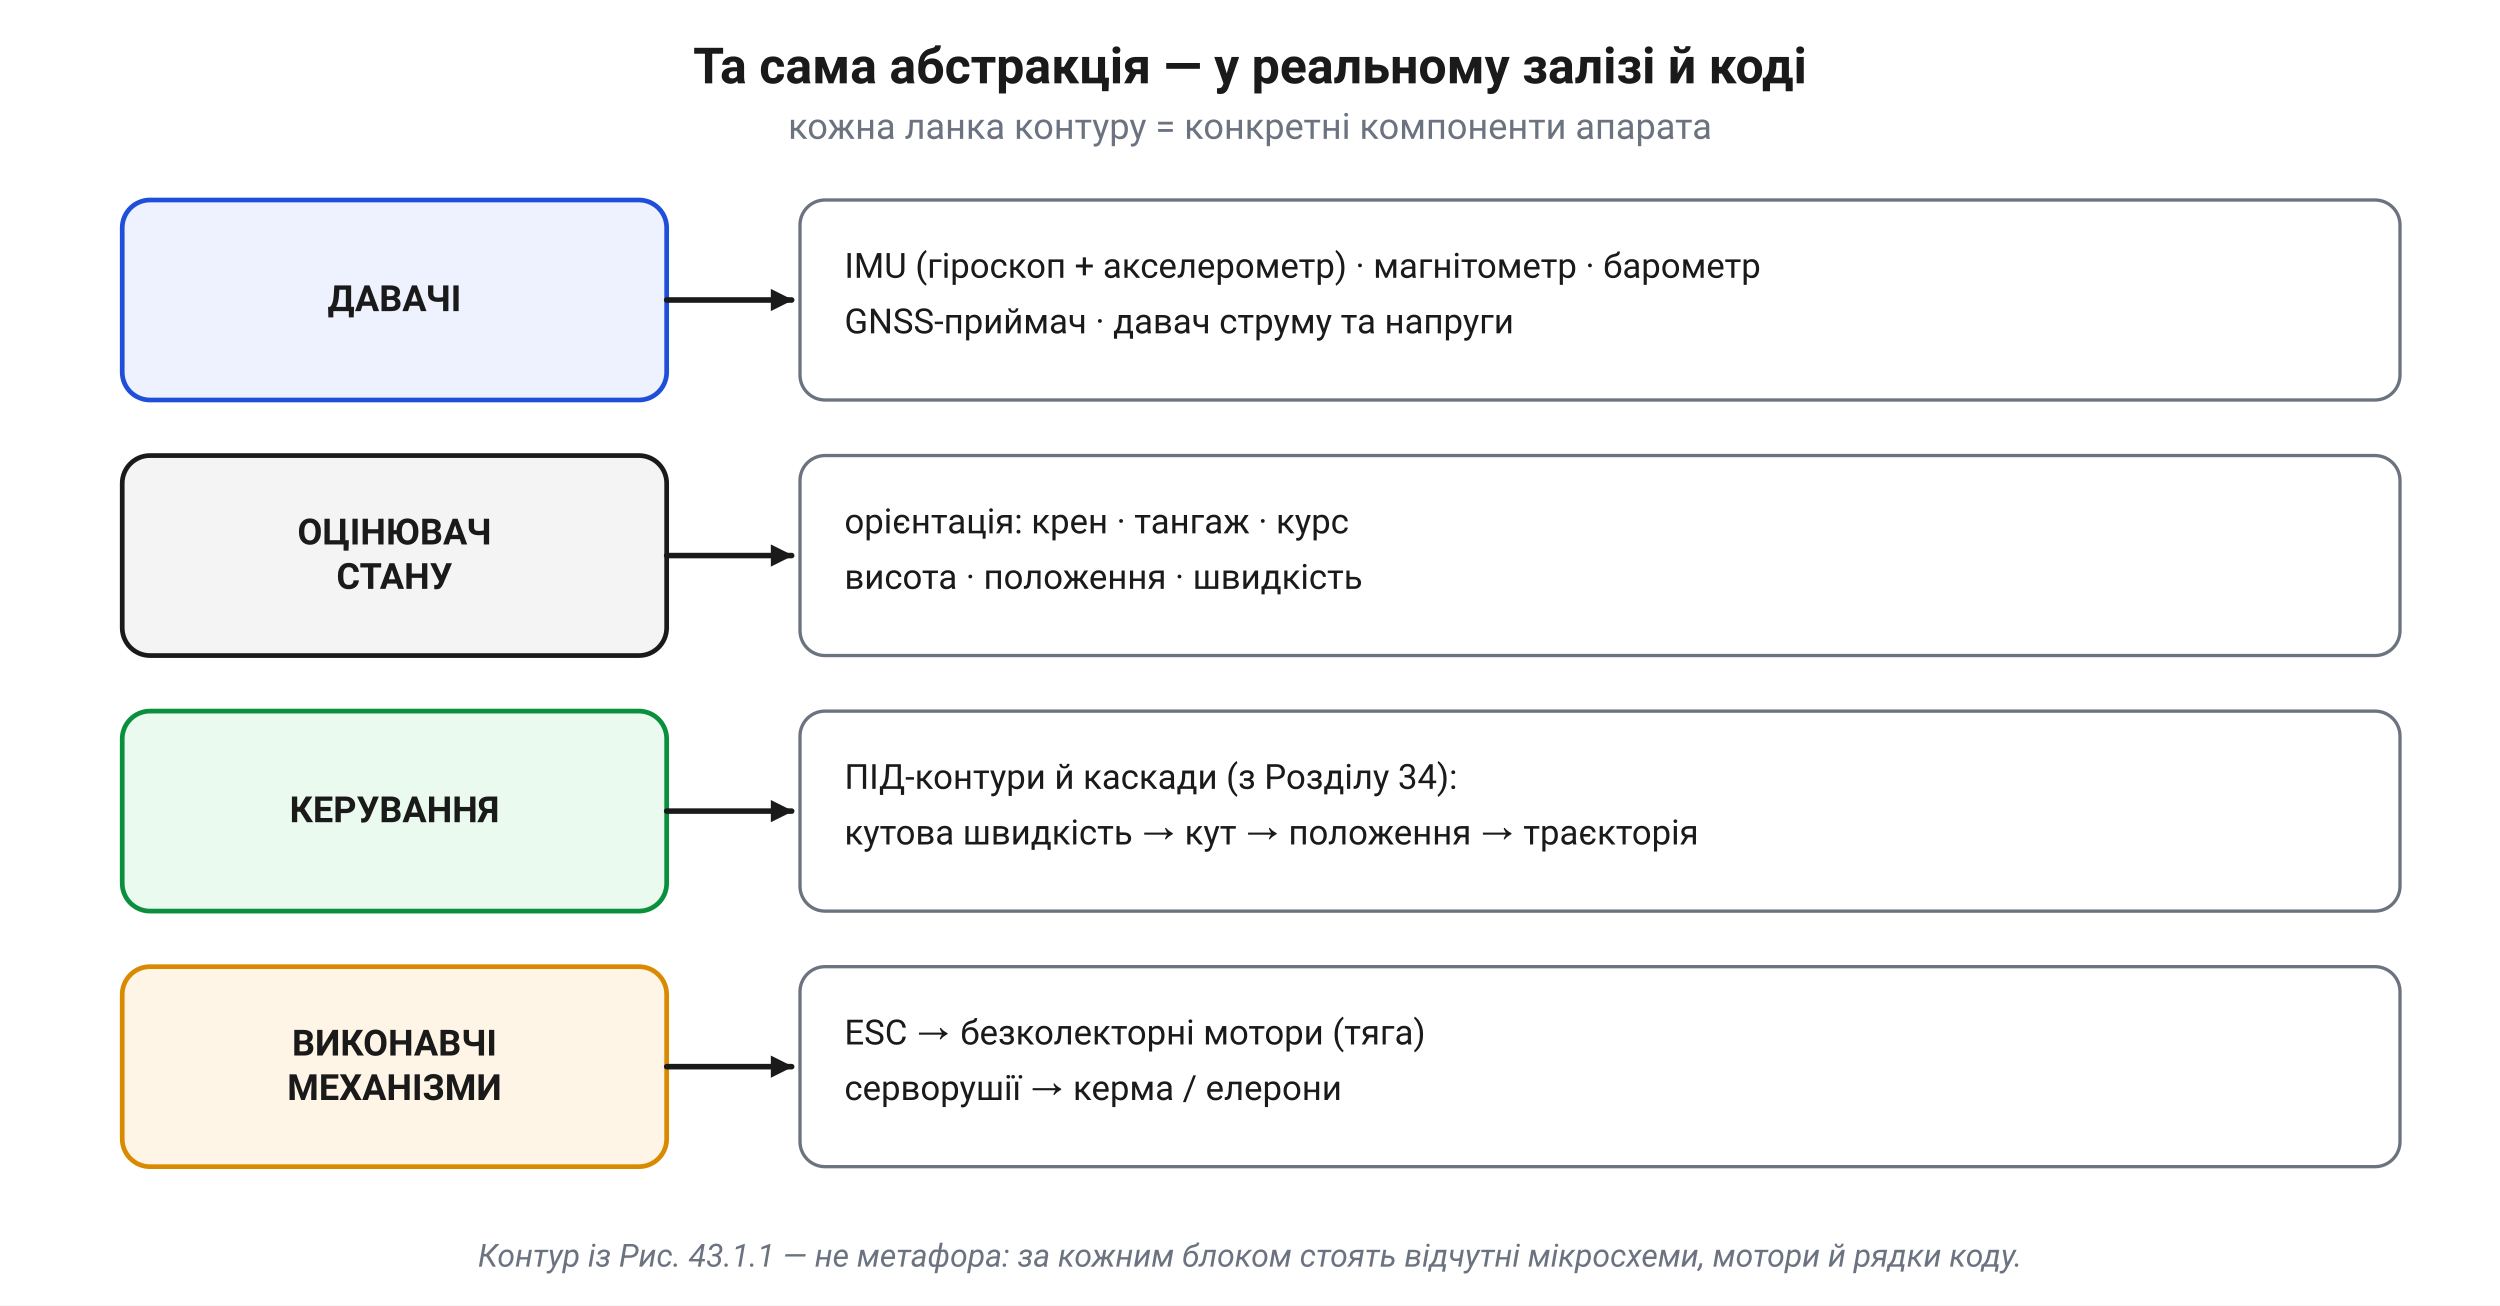
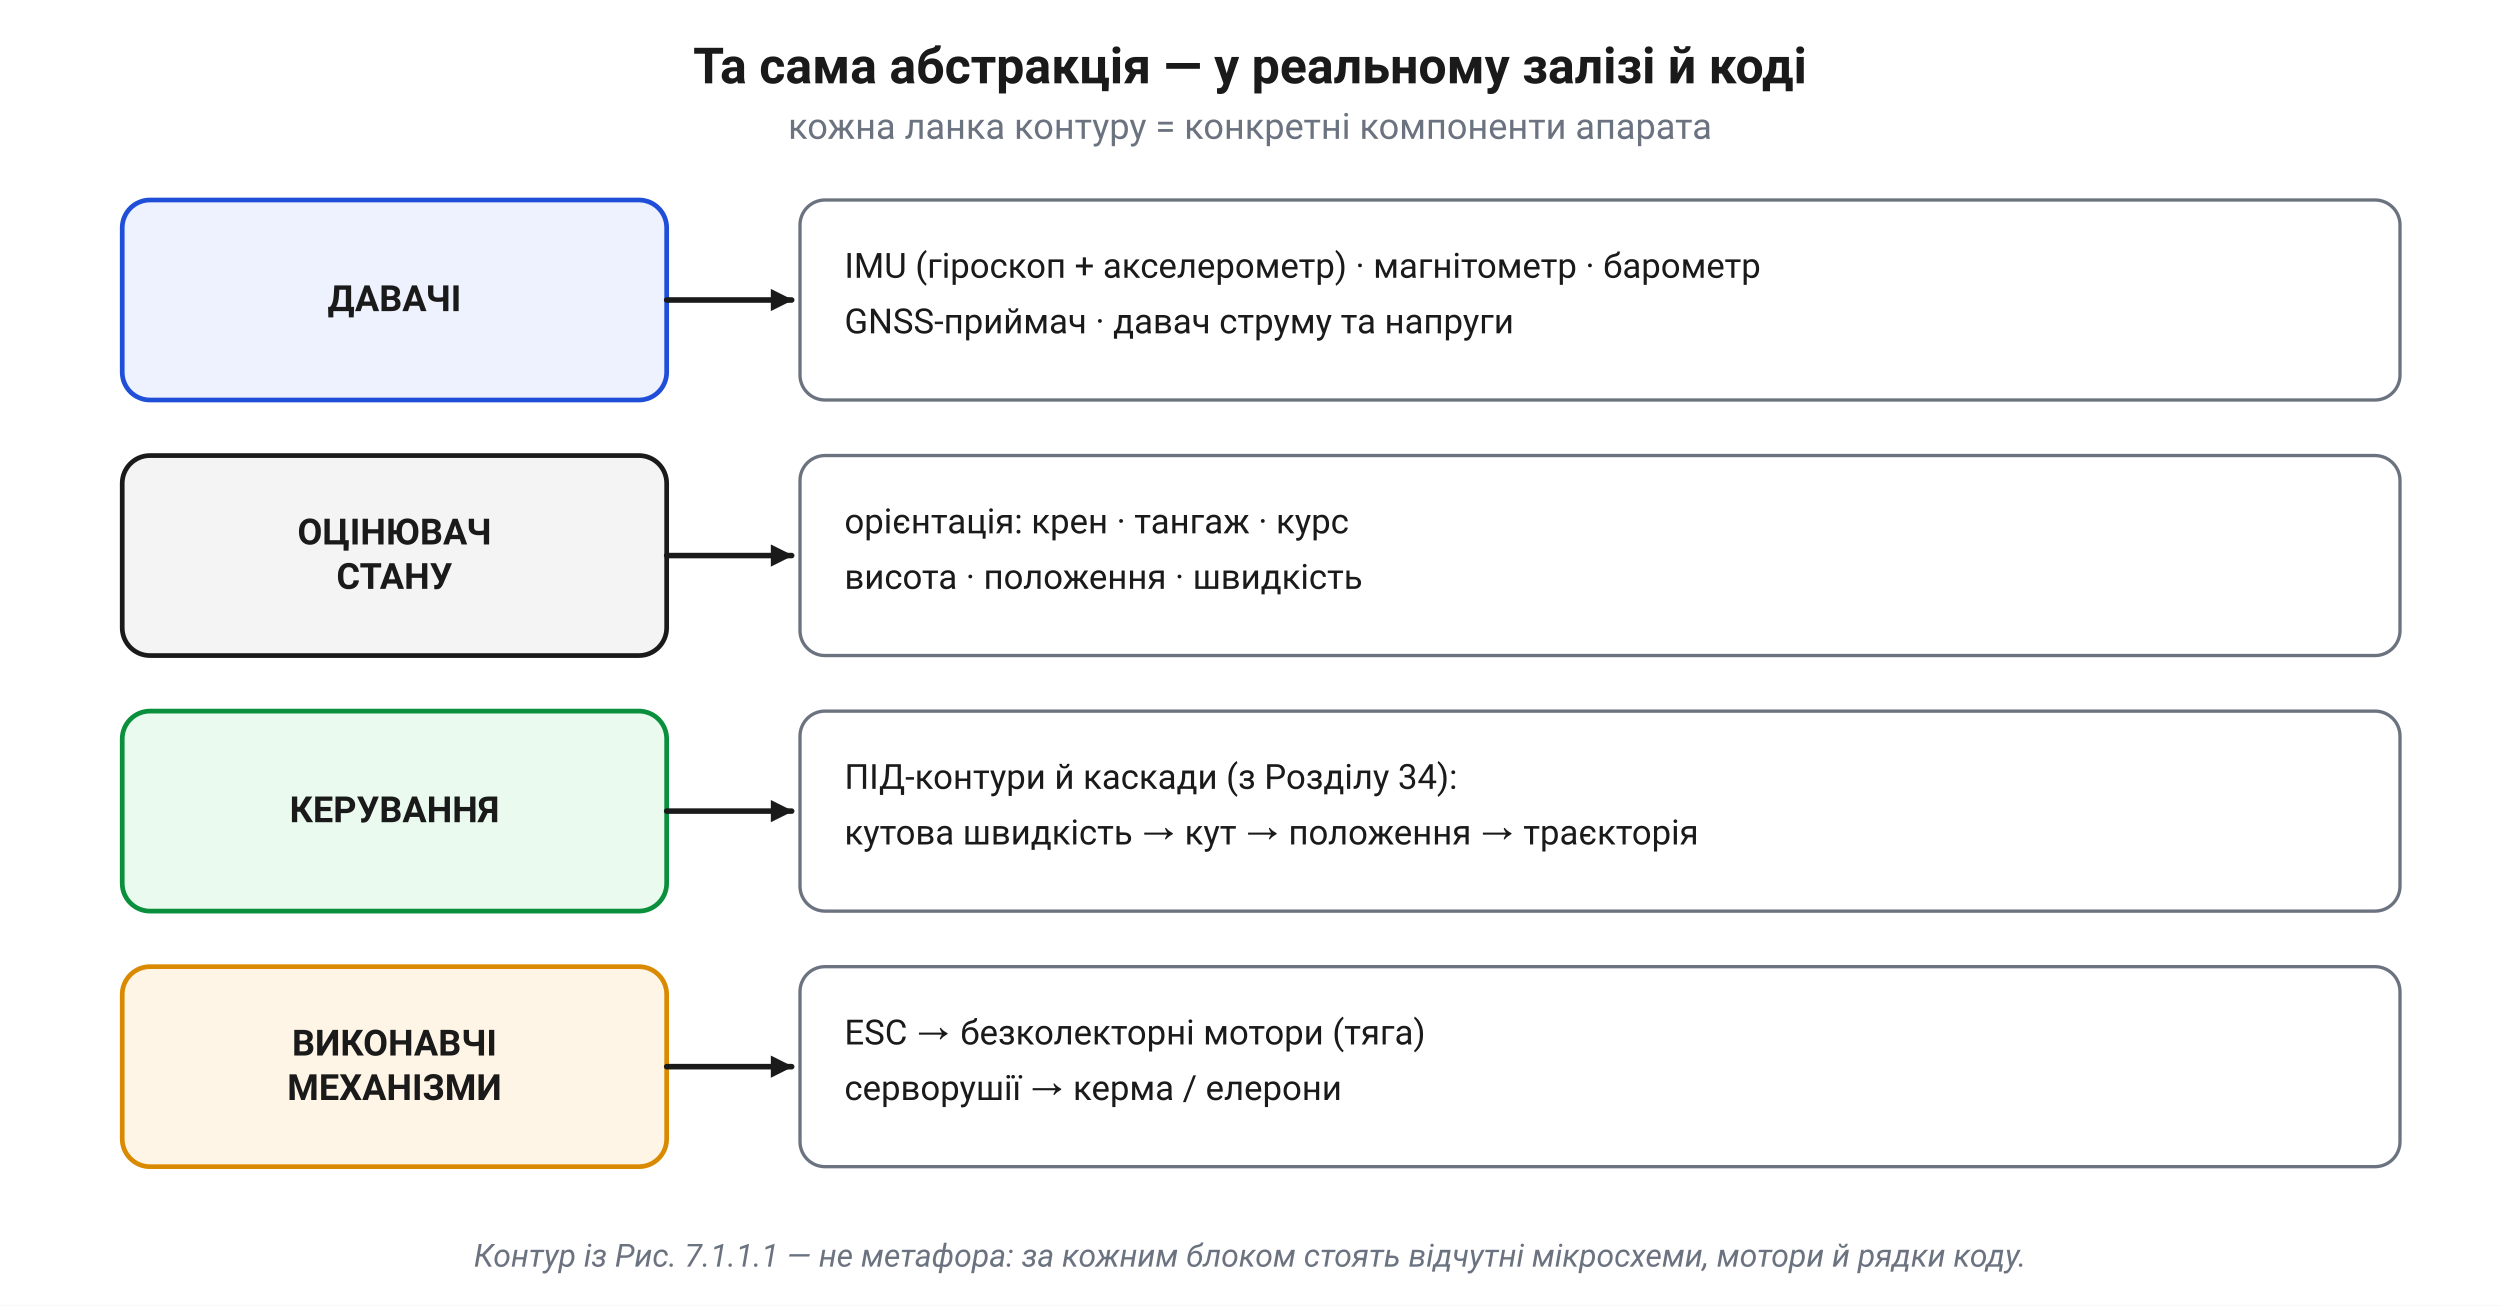
<svg xmlns="http://www.w3.org/2000/svg" width="900" height="470" viewBox="0 0 900 470" font-family="Segoe UI, Roboto, Helvetica, Arial, sans-serif">
  <defs>
    <marker id="arr" markerWidth="9" markerHeight="9" refX="7.5" refY="4" orient="auto" markerUnits="userSpaceOnUse">
      <path d="M0,0 L8,4 L0,8 Z" fill="#1a1a1a" />
    </marker>
    <marker id="arrR" markerWidth="9" markerHeight="9" refX="7.5" refY="4" orient="auto" markerUnits="userSpaceOnUse">
      <path d="M0,0 L8,4 L0,8 Z" fill="#cc0000" />
    </marker>
    <marker id="arrB" markerWidth="9" markerHeight="9" refX="7.5" refY="4" orient="auto" markerUnits="userSpaceOnUse">
      <path d="M0,0 L8,4 L0,8 Z" fill="#1f4ed8" />
    </marker>
    <marker id="arrG" markerWidth="9" markerHeight="9" refX="7.5" refY="4" orient="auto" markerUnits="userSpaceOnUse">
      <path d="M0,0 L8,4 L0,8 Z" fill="#0a8f3c" />
    </marker>
  </defs>
  <rect x="0" y="0" width="900" height="470" fill="white" />
  <text x="450.0" y="30" font-size="18" fill="#1a1a1a" text-anchor="middle" font-weight="bold" font-style="normal">Та сама абстракція — у реальному залізі й коді</text>
  <text x="450.0" y="50" font-size="13" fill="#6b7280" text-anchor="middle" font-weight="normal" font-style="normal">кожна ланка контуру = конкретні компоненти апарата</text>
  <rect x="44" y="72" width="196" height="72" rx="10" fill="#eef2ff" fill-opacity="1.0" stroke="#1f4ed8" stroke-width="1.7" />
  <text x="142" y="112" font-size="13" fill="#1a1a1a" text-anchor="middle" font-weight="bold" font-style="normal">ДАВАЧІ</text>
  <line x1="240" y1="108" x2="285" y2="108" stroke="#1a1a1a" stroke-width="2.0" marker-end="url(#arr)" stroke-opacity="1.0" stroke-linecap="round" />
  <rect x="288" y="72" width="576" height="72" rx="9" fill="white" fill-opacity="1.0" stroke="#6b7280" stroke-width="1.2" />
  <text x="304" y="100" font-size="12.5" fill="#1a1a1a" text-anchor="start" font-weight="normal" font-style="normal">IMU (гіроскоп + акселерометр) · магнітометр · барометр</text>
  <text x="304" y="120" font-size="12.5" fill="#1a1a1a" text-anchor="start" font-weight="normal" font-style="normal">GNSS-приймач · давач струму та напруги</text>
  <rect x="44" y="164" width="196" height="72" rx="10" fill="#f4f4f5" fill-opacity="1.0" stroke="#1a1a1a" stroke-width="1.7" />
  <text x="142" y="196" font-size="13" fill="#1a1a1a" text-anchor="middle" font-weight="bold" font-style="normal">ОЦІНЮВАЧ</text>
  <text x="142" y="212" font-size="13" fill="#1a1a1a" text-anchor="middle" font-weight="bold" font-style="normal">СТАНУ</text>
  <line x1="240" y1="200" x2="285" y2="200" stroke="#1a1a1a" stroke-width="2.0" marker-end="url(#arr)" stroke-opacity="1.0" stroke-linecap="round" />
  <rect x="288" y="164" width="576" height="72" rx="9" fill="white" fill-opacity="1.0" stroke="#6b7280" stroke-width="1.2" />
  <text x="304" y="192" font-size="12.5" fill="#1a1a1a" text-anchor="start" font-weight="normal" font-style="normal">орієнтація: крен · тангаж · курс</text>
  <text x="304" y="212" font-size="12.5" fill="#1a1a1a" text-anchor="start" font-weight="normal" font-style="normal">висота · положення · швидкість</text>
  <rect x="44" y="256" width="196" height="72" rx="10" fill="#eafaef" fill-opacity="1.0" stroke="#0a8f3c" stroke-width="1.7" />
  <text x="142" y="296" font-size="13" fill="#1a1a1a" text-anchor="middle" font-weight="bold" font-style="normal">КЕРУВАННЯ</text>
  <line x1="240" y1="292" x2="285" y2="292" stroke="#1a1a1a" stroke-width="2.0" marker-end="url(#arr)" stroke-opacity="1.0" stroke-linecap="round" />
  <rect x="288" y="256" width="576" height="72" rx="9" fill="white" fill-opacity="1.0" stroke="#6b7280" stroke-width="1.2" />
  <text x="304" y="284" font-size="12.5" fill="#1a1a1a" text-anchor="start" font-weight="normal" font-style="normal">ПІД-контури й каскади (з Розділу 34):</text>
  <text x="304" y="304" font-size="12.5" fill="#1a1a1a" text-anchor="start" font-weight="normal" font-style="normal">кутова швидкість → кут → положення → траєкторія</text>
  <rect x="44" y="348" width="196" height="72" rx="10" fill="#fff5e6" fill-opacity="1.0" stroke="#d98a00" stroke-width="1.7" />
  <text x="142" y="380" font-size="13" fill="#1a1a1a" text-anchor="middle" font-weight="bold" font-style="normal">ВИКОНАВЧІ</text>
  <text x="142" y="396" font-size="13" fill="#1a1a1a" text-anchor="middle" font-weight="bold" font-style="normal">МЕХАНІЗМИ</text>
  <line x1="240" y1="384" x2="285" y2="384" stroke="#1a1a1a" stroke-width="2.0" marker-end="url(#arr)" stroke-opacity="1.0" stroke-linecap="round" />
  <rect x="288" y="348" width="576" height="72" rx="9" fill="white" fill-opacity="1.0" stroke="#6b7280" stroke-width="1.2" />
  <text x="304" y="376" font-size="12.5" fill="#1a1a1a" text-anchor="start" font-weight="normal" font-style="normal">ESC → безколекторні мотори (тяга)</text>
  <text x="304" y="396" font-size="12.5" fill="#1a1a1a" text-anchor="start" font-weight="normal" font-style="normal">серворушії → керма / елерони</text>
-   <text x="450.0" y="456" font-size="11.5" fill="#6b7280" text-anchor="middle" font-weight="normal" font-style="italic">Контур із Рис. 43.1.1 — не метафора: за кожним блоком стоять відчутні мікросхеми, мотори й рядки коду.</text>
+   <text x="450.0" y="456" font-size="11.5" fill="#6b7280" text-anchor="middle" font-weight="normal" font-style="italic">Контур із Рис. 7.1.1.1 — не метафора: за кожним блоком стоять відчутні мікросхеми, мотори й рядки коду.</text>
</svg>
